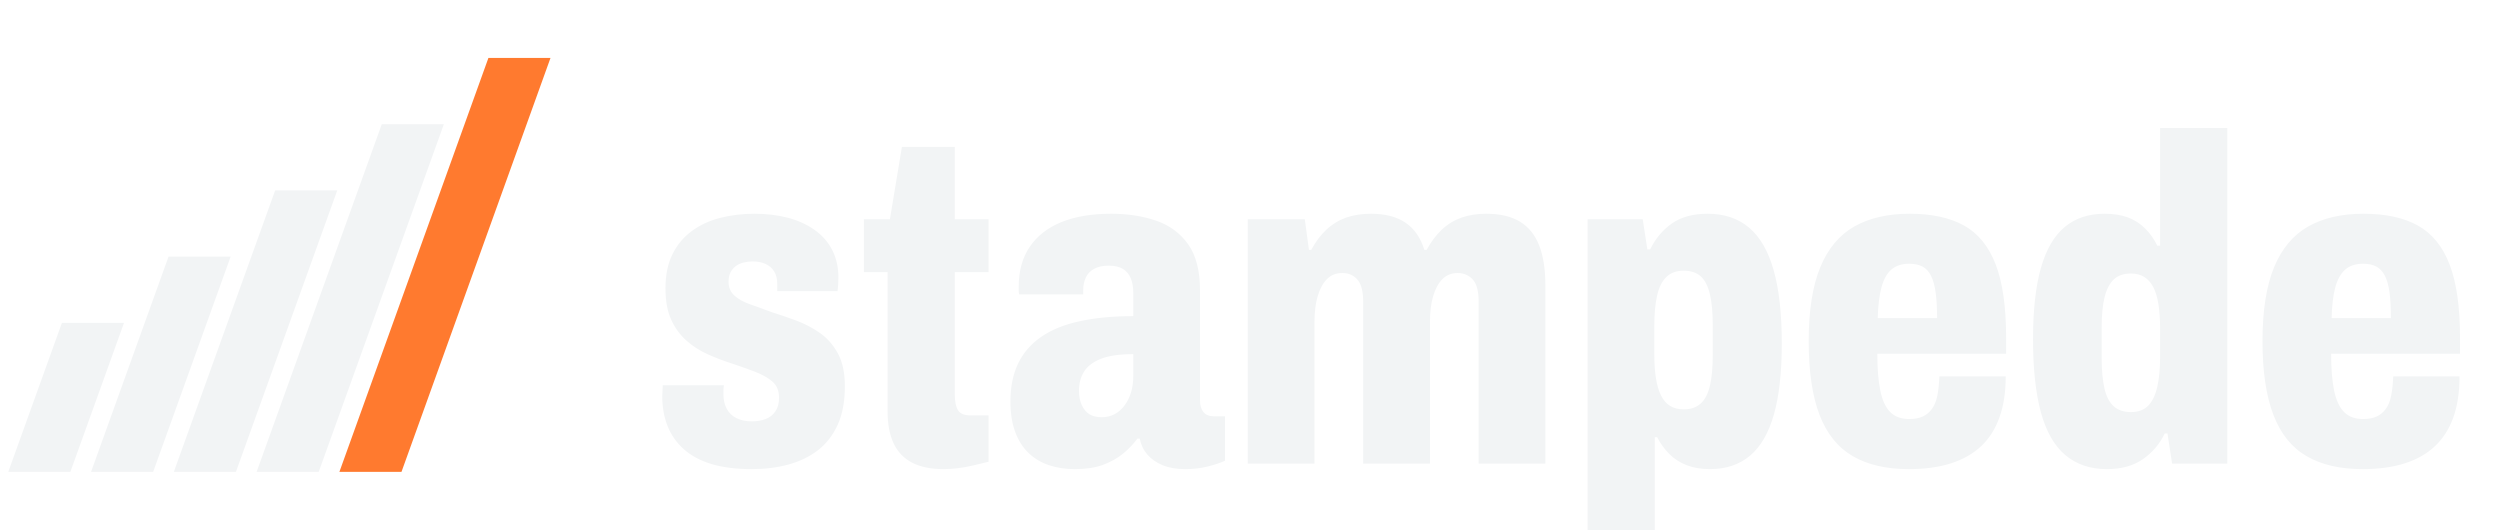
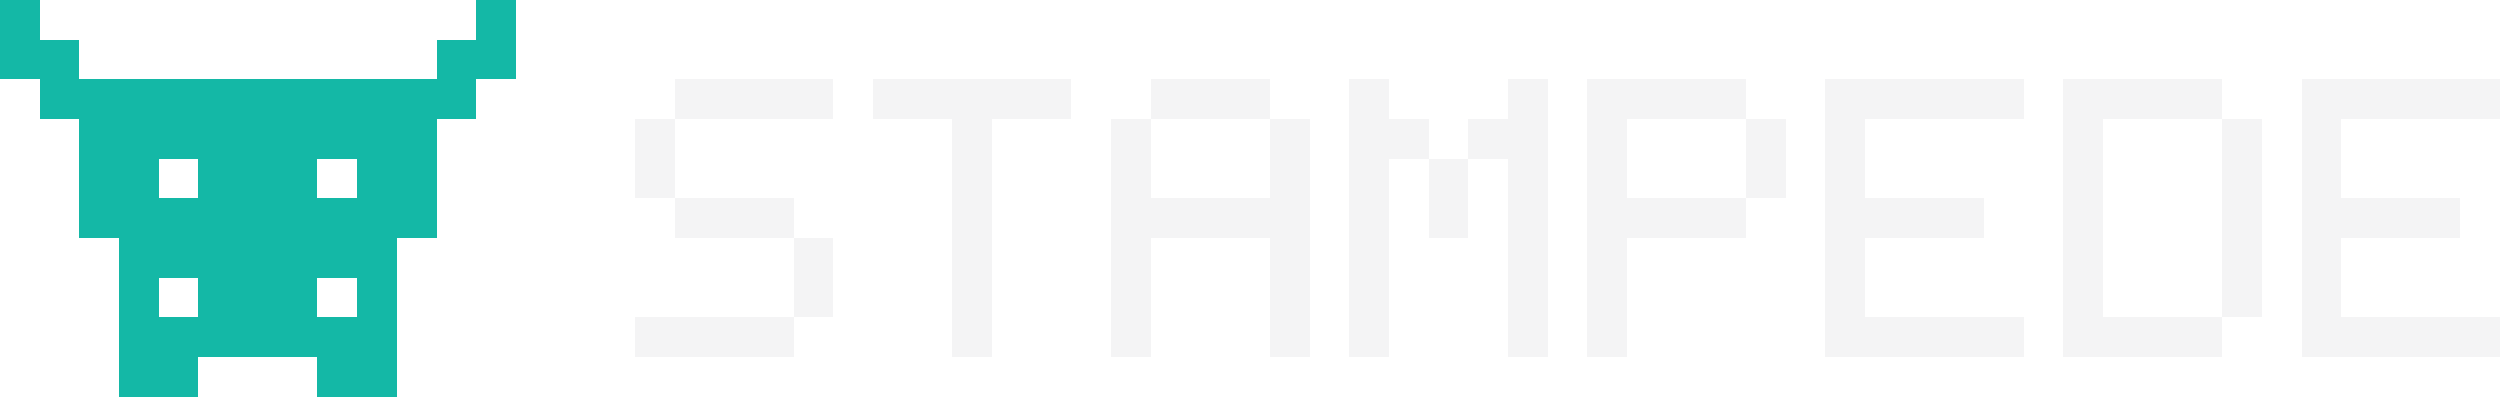
- <svg xmlns="http://www.w3.org/2000/svg" viewBox="0 0 302 64" width="302" height="64" role="img" aria-label="Stampede">
-   <polygon points="1,57 8.5,57 14.98,39 7.48,39" fill="#F2F4F5" />
-   <polygon points="11,57 18.5,57 27.86,31 20.36,31" fill="#F2F4F5" />
-   <polygon points="21,57 28.5,57 40.74,23 33.24,23" fill="#F2F4F5" />
-   <polygon points="31,57 38.5,57 53.62,15 46.12,15" fill="#F2F4F5" />
-   <polygon points="41,57 48.5,57 66.5,7 59,7" fill="#FF7A2F" />
-   <path d="M90.81 56.67L90.81 56.67Q88.01 56.67 85.96 56.06Q83.92 55.44 82.60 54.26Q81.29 53.09 80.64 51.46Q80 49.84 80 47.88L80 47.88Q80 47.60 80.03 47.24Q80.06 46.87 80.06 46.54L80.06 46.54L87.45 46.54Q87.39 46.87 87.39 47.12Q87.39 47.38 87.39 47.66L87.39 47.66Q87.39 48.61 87.78 49.36Q88.18 50.12 88.96 50.51Q89.74 50.90 90.81 50.90L90.81 50.90Q91.76 50.90 92.49 50.62Q93.22 50.34 93.66 49.70Q94.11 49.06 94.11 48.05L94.11 48.05Q94.11 46.76 93.27 46.06Q92.43 45.36 91.09 44.86Q89.74 44.35 88.23 43.85L88.23 43.85Q86.83 43.40 85.46 42.78Q84.09 42.17 82.94 41.16Q81.79 40.15 81.09 38.64Q80.39 37.13 80.39 34.83L80.39 34.83Q80.39 32.42 81.23 30.72Q82.07 29.01 83.56 27.92Q85.04 26.82 87 26.32Q88.96 25.82 91.14 25.82L91.14 25.82Q93.27 25.82 95.12 26.29Q96.97 26.77 98.37 27.75Q99.77 28.73 100.52 30.18Q101.28 31.64 101.28 33.54L101.28 33.54Q101.28 33.94 101.25 34.41Q101.22 34.89 101.17 35.17L101.17 35.17L93.89 35.17L93.89 34.27Q93.89 33.38 93.52 32.79Q93.16 32.20 92.49 31.89Q91.82 31.58 90.92 31.58L90.92 31.58Q90.36 31.58 89.80 31.72Q89.24 31.86 88.85 32.17Q88.46 32.48 88.23 32.93Q88.01 33.38 88.01 34.05L88.01 34.05Q88.01 35.06 88.71 35.70Q89.41 36.34 90.61 36.76Q91.82 37.18 93.16 37.69L93.16 37.69Q94.62 38.14 96.18 38.72Q97.75 39.31 99.07 40.24Q100.38 41.16 101.22 42.70Q102.06 44.24 102.06 46.65L102.06 46.65Q102.06 49.39 101.20 51.30Q100.33 53.20 98.82 54.38Q97.30 55.55 95.26 56.11Q93.22 56.67 90.81 56.67ZM113.99 56.67L113.99 56.67Q111.70 56.67 110.18 55.89Q108.67 55.10 107.94 53.54Q107.22 51.97 107.22 49.73L107.22 49.73L107.22 32.87L104.36 32.87L104.36 26.49L107.50 26.49L108.95 17.75L115.34 17.75L115.34 26.49L119.42 26.49L119.42 32.87L115.34 32.87L115.34 47.66Q115.34 48.94 115.73 49.56Q116.12 50.18 117.24 50.18L117.24 50.18L119.42 50.18L119.42 55.78Q118.53 56 117.58 56.22Q116.62 56.45 115.70 56.56Q114.78 56.67 113.99 56.67ZM129.84 56.67L129.84 56.67Q128.16 56.67 126.73 56.20Q125.30 55.72 124.27 54.74Q123.23 53.76 122.64 52.19Q122.06 50.62 122.06 48.50L122.06 48.50Q122.06 45.86 122.98 43.93Q123.90 42 125.75 40.71Q127.60 39.42 130.40 38.81Q133.20 38.19 136.90 38.19L136.90 38.19L136.90 35.39Q136.90 34.33 136.59 33.60Q136.28 32.87 135.64 32.48Q134.99 32.09 133.93 32.09L133.93 32.09Q132.86 32.09 132.16 32.48Q131.46 32.87 131.16 33.54Q130.85 34.22 130.85 35.06L130.85 35.06L130.85 35.56L123.12 35.56Q123.06 35.34 123.06 35.11Q123.06 34.89 123.06 34.66L123.06 34.66Q123.06 31.75 124.41 29.79Q125.75 27.83 128.24 26.82Q130.74 25.82 134.21 25.82L134.21 25.82Q137.23 25.82 139.67 26.66Q142.10 27.50 143.53 29.51Q144.96 31.53 144.96 35.06L144.96 35.06L144.96 48.38Q144.96 49.28 145.38 49.78Q145.80 50.29 146.64 50.29L146.64 50.29L147.98 50.29L147.98 55.66Q147.09 56.06 145.86 56.36Q144.62 56.67 143.17 56.67L143.17 56.67Q141.60 56.67 140.45 56.20Q139.30 55.72 138.60 54.91Q137.90 54.10 137.68 52.98L137.68 52.98L137.40 52.98Q136.67 53.98 135.64 54.82Q134.60 55.66 133.20 56.17Q131.80 56.67 129.84 56.67ZM133.09 50.40L133.09 50.40Q133.93 50.40 134.63 50.04Q135.33 49.67 135.83 49Q136.34 48.33 136.62 47.43Q136.90 46.54 136.90 45.42L136.90 45.42L136.90 42.78Q134.43 42.78 133.00 43.34Q131.58 43.90 130.96 44.88Q130.34 45.86 130.34 47.21L130.34 47.21Q130.34 48.22 130.68 48.94Q131.02 49.67 131.60 50.04Q132.19 50.40 133.09 50.40ZM158.79 56L150.73 56L150.73 26.49L157.62 26.49L158.12 30.18L158.40 30.18Q159.18 28.73 160.22 27.75Q161.26 26.77 162.60 26.29Q163.94 25.82 165.62 25.82L165.62 25.82Q168.20 25.82 169.80 26.91Q171.39 28 172.06 30.18L172.06 30.18L172.34 30.18Q173.13 28.73 174.16 27.75Q175.20 26.77 176.54 26.29Q177.89 25.82 179.51 25.82L179.51 25.82Q182.03 25.82 183.60 26.77Q185.17 27.72 185.92 29.62Q186.68 31.53 186.68 34.44L186.68 34.44L186.68 56L178.62 56L178.62 36.40Q178.62 35.62 178.48 34.97Q178.34 34.33 178.03 33.91Q177.72 33.49 177.22 33.24Q176.71 32.98 176.10 32.98L176.10 32.98Q174.98 32.98 174.25 33.71Q173.52 34.44 173.13 35.76Q172.74 37.07 172.74 38.86L172.74 38.86L172.74 56L164.67 56L164.67 36.40Q164.67 35.62 164.53 34.97Q164.39 34.33 164.08 33.91Q163.78 33.49 163.30 33.24Q162.82 32.98 162.15 32.98L162.15 32.98Q161.03 32.98 160.30 33.71Q159.58 34.44 159.18 35.76Q158.79 37.07 158.79 38.86L158.79 38.86L158.79 56ZM199.90 66.64L191.78 66.64L191.78 26.49L198.44 26.49L199 30.13L199.34 30.13Q200.29 28.17 201.97 26.99Q203.65 25.82 206.28 25.82L206.28 25.82Q209.30 25.82 211.29 27.50Q213.28 29.18 214.26 32.65Q215.24 36.12 215.24 41.50L215.24 41.50Q215.24 46.70 214.29 50.06Q213.34 53.42 211.40 55.05Q209.47 56.67 206.56 56.67L206.56 56.67Q204.99 56.67 203.76 56.20Q202.53 55.72 201.66 54.85Q200.79 53.98 200.18 52.81L200.18 52.81L199.90 52.81L199.90 66.64ZM203.42 49.45L203.42 49.45Q204.66 49.45 205.44 48.75Q206.22 48.05 206.56 46.59Q206.90 45.14 206.90 42.90L206.90 42.90L206.90 39.26Q206.90 37.02 206.56 35.56Q206.22 34.10 205.47 33.40Q204.71 32.70 203.37 32.70L203.37 32.70Q202.08 32.70 201.30 33.46Q200.51 34.22 200.18 35.70Q199.84 37.18 199.84 39.37L199.84 39.37L199.84 42.78Q199.84 44.46 200.04 45.70Q200.23 46.93 200.65 47.77Q201.07 48.61 201.74 49.03Q202.42 49.45 203.42 49.45ZM230.58 56.67L230.58 56.67Q226.50 56.67 223.81 55.10Q221.12 53.54 219.80 50.12Q218.49 46.70 218.49 41.22L218.49 41.22Q218.49 35.67 219.89 32.28Q221.29 28.90 224.00 27.36Q226.72 25.82 230.70 25.82L230.70 25.82Q234.67 25.82 237.25 27.24Q239.82 28.67 241.08 31.95Q242.34 35.22 242.34 40.82L242.34 40.82L242.34 42.73L226.78 42.73Q226.78 45.42 227.14 47.18Q227.50 48.94 228.34 49.78Q229.18 50.62 230.64 50.62L230.64 50.62Q231.59 50.62 232.26 50.32Q232.94 50.01 233.38 49.39Q233.83 48.78 234.03 47.80Q234.22 46.82 234.28 45.47L234.28 45.47L242.29 45.47Q242.29 48.33 241.53 50.43Q240.78 52.53 239.32 53.90Q237.86 55.27 235.68 55.97Q233.50 56.67 230.58 56.67ZM226.83 38.42L226.83 38.42L234 38.42Q234 36.62 233.83 35.36Q233.66 34.10 233.27 33.32Q232.88 32.54 232.24 32.20Q231.59 31.86 230.64 31.86L230.64 31.86Q229.30 31.86 228.48 32.56Q227.67 33.26 227.28 34.72Q226.89 36.18 226.83 38.42ZM254.50 56.67L254.50 56.67Q251.53 56.67 249.51 54.99Q247.50 53.31 246.54 49.81Q245.59 46.31 245.59 40.99L245.59 40.99Q245.59 35.73 246.54 32.37Q247.50 29.01 249.43 27.41Q251.36 25.82 254.22 25.82L254.22 25.82Q255.84 25.82 257.04 26.26Q258.25 26.71 259.14 27.61Q260.04 28.50 260.60 29.68L260.60 29.68L260.94 29.68L260.94 15.46L269.06 15.46L269.06 56L262.39 56L261.83 52.36L261.50 52.36Q260.60 54.26 258.86 55.47Q257.13 56.67 254.50 56.67ZM257.41 49.78L257.41 49.78Q258.75 49.78 259.51 49Q260.26 48.22 260.60 46.73Q260.94 45.25 260.94 43.12L260.94 43.12L260.94 39.70Q260.94 38.02 260.74 36.76Q260.54 35.50 260.12 34.69Q259.70 33.88 259.03 33.46Q258.36 33.04 257.41 33.04L257.41 33.04Q256.12 33.04 255.36 33.74Q254.61 34.44 254.24 35.87Q253.88 37.30 253.88 39.59L253.88 39.59L253.88 43.23Q253.88 45.47 254.22 46.93Q254.55 48.38 255.34 49.08Q256.12 49.78 257.41 49.78ZM285.41 56.67L285.41 56.67Q281.32 56.67 278.63 55.10Q275.94 53.54 274.63 50.12Q273.31 46.70 273.31 41.22L273.31 41.22Q273.31 35.67 274.71 32.28Q276.11 28.90 278.83 27.36Q281.54 25.82 285.52 25.82L285.52 25.82Q289.50 25.82 292.07 27.24Q294.65 28.67 295.91 31.95Q297.17 35.22 297.17 40.82L297.17 40.82L297.17 42.73L281.60 42.73Q281.60 45.42 281.96 47.18Q282.33 48.94 283.17 49.78Q284.01 50.62 285.46 50.62L285.46 50.62Q286.42 50.62 287.09 50.32Q287.76 50.01 288.21 49.39Q288.66 48.78 288.85 47.80Q289.05 46.82 289.10 45.47L289.10 45.47L297.11 45.47Q297.11 48.33 296.36 50.43Q295.60 52.53 294.14 53.90Q292.69 55.27 290.50 55.97Q288.32 56.67 285.41 56.67ZM281.66 38.42L281.66 38.42L288.82 38.42Q288.82 36.62 288.66 35.36Q288.49 34.10 288.10 33.32Q287.70 32.54 287.06 32.20Q286.42 31.86 285.46 31.86L285.46 31.86Q284.12 31.86 283.31 32.56Q282.50 33.26 282.10 34.72Q281.71 36.18 281.66 38.42Z" fill="#F2F4F5" />
+ <svg xmlns="http://www.w3.org/2000/svg" viewBox="0 0 63 10" width="315" height="50" role="img" aria-label="Stampede" shape-rendering="crispEdges">
+   <path fill="#14B8A6" d="M0 0h1v1h-1zM12 0h1v1h-1zM0 1h2v1h-2zM11 1h2v1h-2zM1 2h11v1h-11zM2 3h9v1h-9zM2 4h2v1h-2zM5 4h3v1h-3zM9 4h2v1h-2zM2 5h9v1h-9zM3 6h7v1h-7zM3 7h1v1h-1zM5 7h3v1h-3zM9 7h1v1h-1zM3 8h7v1h-7zM3 9h2v1h-2zM8 9h2v1h-2z" />
+   <path fill="#F4F4F5" d="M17 2h4v1h-4zM22 2h5v1h-5zM29 2h3v1h-3zM34 2h1v1h-1zM38 2h1v1h-1zM40 2h4v1h-4zM46 2h5v1h-5zM52 2h4v1h-4zM58 2h5v1h-5zM16 3h1v1h-1zM24 3h1v1h-1zM28 3h1v1h-1zM32 3h1v1h-1zM34 3h2v1h-2zM37 3h2v1h-2zM40 3h1v1h-1zM44 3h1v1h-1zM46 3h1v1h-1zM52 3h1v1h-1zM56 3h1v1h-1zM58 3h1v1h-1zM16 4h1v1h-1zM24 4h1v1h-1zM28 4h1v1h-1zM32 4h1v1h-1zM34 4h1v1h-1zM36 4h1v1h-1zM38 4h1v1h-1zM40 4h1v1h-1zM44 4h1v1h-1zM46 4h1v1h-1zM52 4h1v1h-1zM56 4h1v1h-1zM58 4h1v1h-1zM17 5h3v1h-3zM24 5h1v1h-1zM28 5h5v1h-5zM34 5h1v1h-1zM36 5h1v1h-1zM38 5h1v1h-1zM40 5h4v1h-4zM46 5h4v1h-4zM52 5h1v1h-1zM56 5h1v1h-1zM58 5h4v1h-4zM20 6h1v1h-1zM24 6h1v1h-1zM28 6h1v1h-1zM32 6h1v1h-1zM34 6h1v1h-1zM38 6h1v1h-1zM40 6h1v1h-1zM46 6h1v1h-1zM52 6h1v1h-1zM56 6h1v1h-1zM58 6h1v1h-1zM20 7h1v1h-1zM24 7h1v1h-1zM28 7h1v1h-1zM32 7h1v1h-1zM34 7h1v1h-1zM38 7h1v1h-1zM40 7h1v1h-1zM46 7h1v1h-1zM52 7h1v1h-1zM56 7h1v1h-1zM58 7h1v1h-1zM16 8h4v1h-4zM24 8h1v1h-1zM28 8h1v1h-1zM32 8h1v1h-1zM34 8h1v1h-1zM38 8h1v1h-1zM40 8h1v1h-1zM46 8h5v1h-5zM52 8h4v1h-4zM58 8h5v1h-5z" />
</svg>
